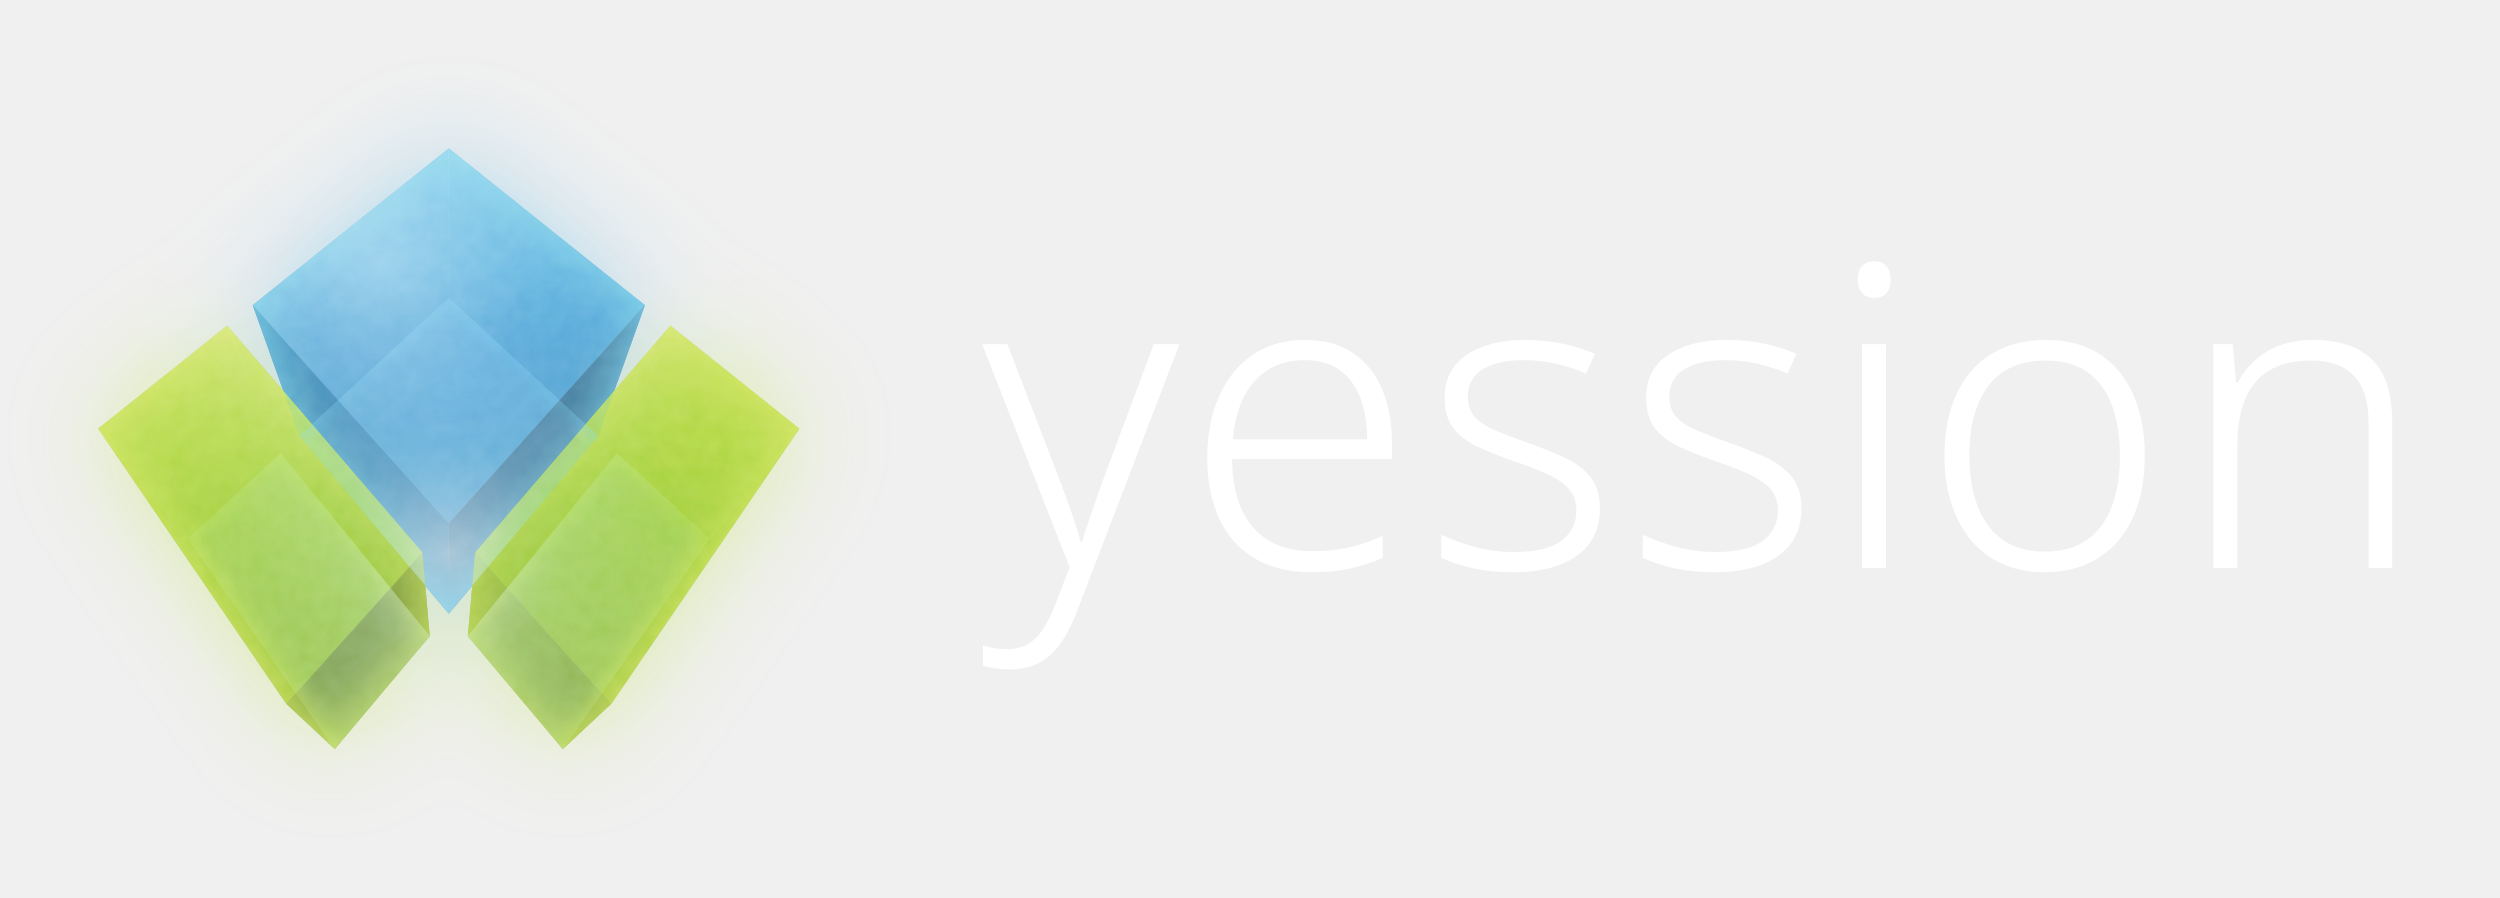
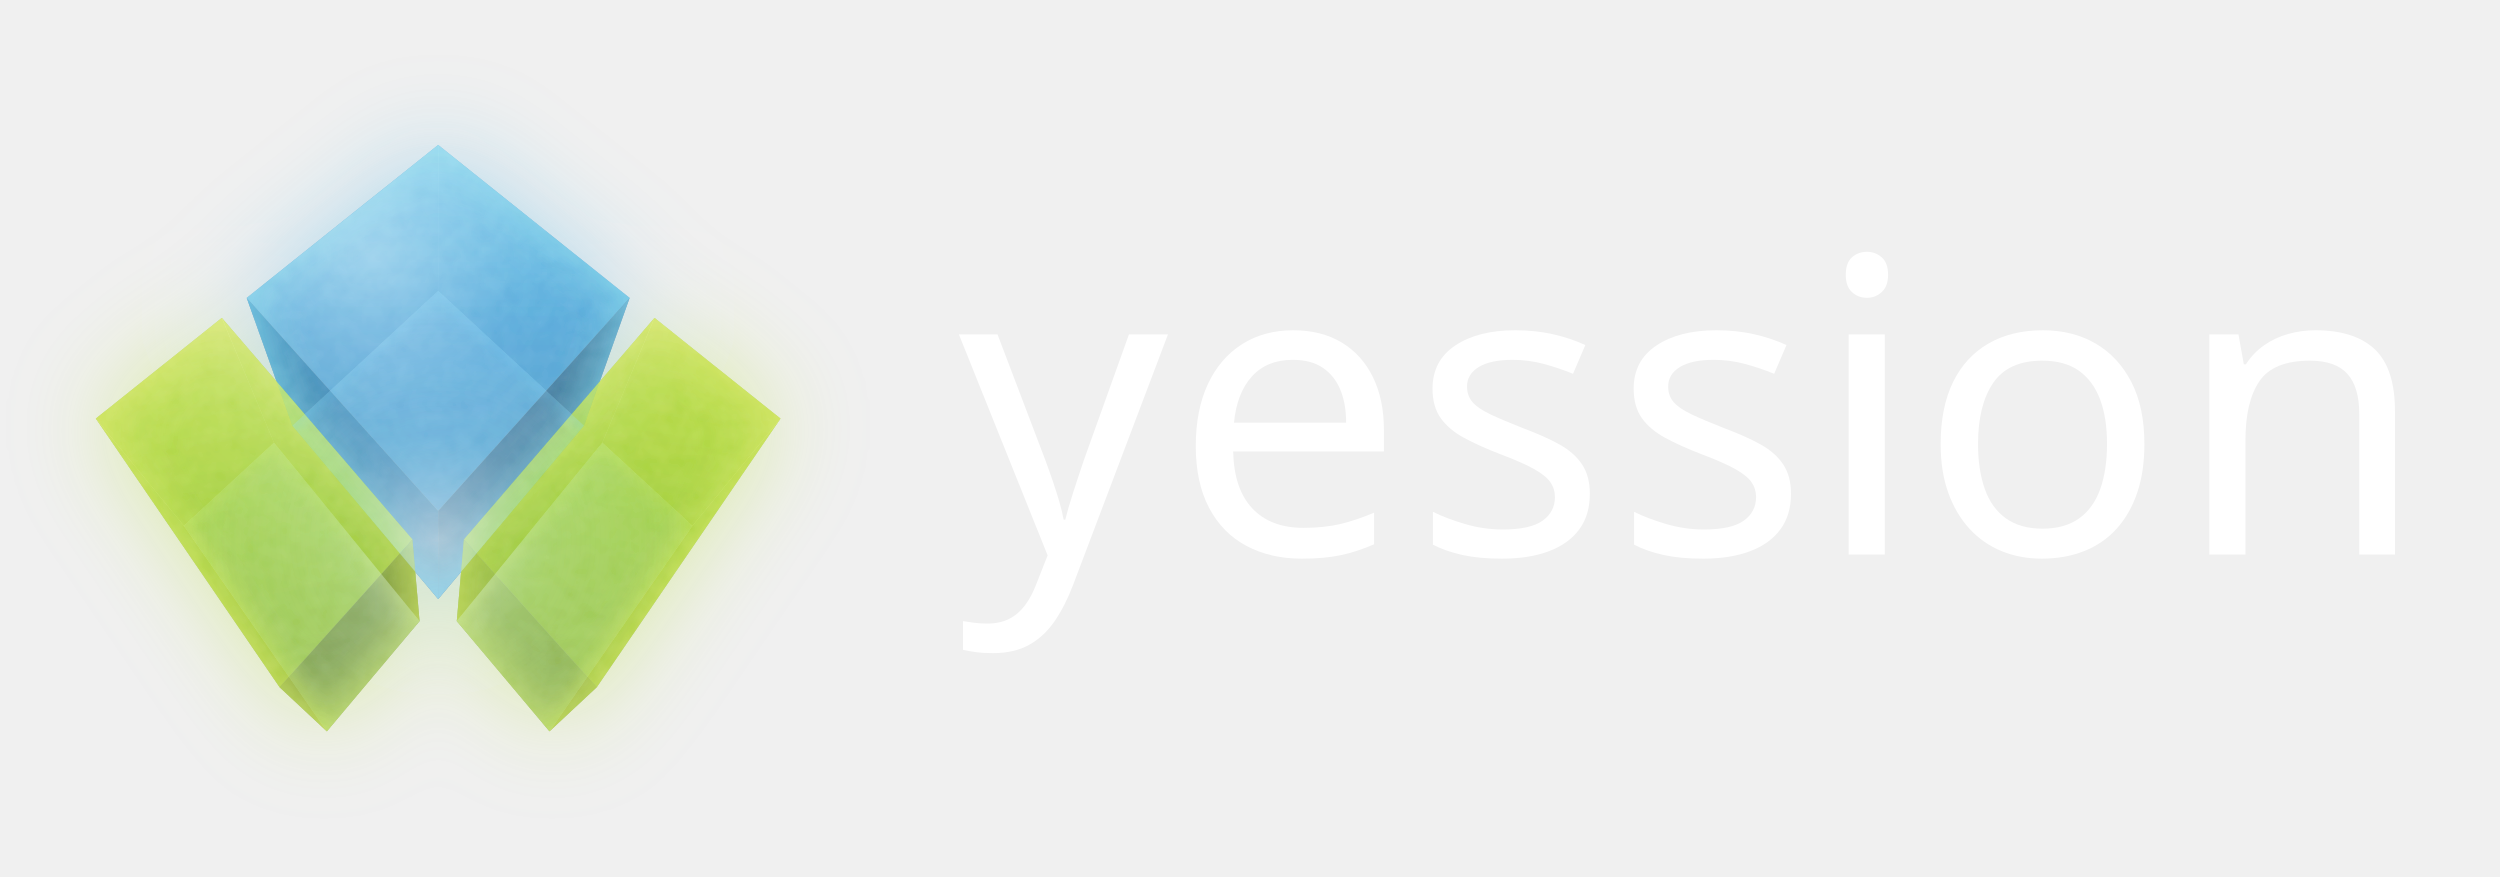
- <svg xmlns="http://www.w3.org/2000/svg" viewBox="0 0 178.26 64" role="img" aria-label="yession">
+ <svg xmlns="http://www.w3.org/2000/svg" viewBox="0 0 182.58 64" role="img" aria-label="yession">
  <g>
    <defs>
      <path id="lockup-p0" d="M32 37.31 L18.02 21.76 L32 10.59 L45.98 21.76 Z" />
      <path id="lockup-p1" d="M32 43.75 L21.35 31.09 L32 21.25 L42.65 31.09 Z" />
      <path id="lockup-p2" d="M32 43.75 L21.35 31.09 L18.02 21.76 L32 37.31 Z" />
      <path id="lockup-p3" d="M21.35 31.09 L32 21.25 L32 10.59 L18.02 21.76 Z" />
      <path id="lockup-p4" d="M32 21.25 L42.65 31.09 L45.98 21.76 L32 10.59 Z" />
      <path id="lockup-p5" d="M42.65 31.09 L32 43.75 L32 37.31 L45.98 21.76 Z" />
      <path id="lockup-p6" d="M30.12 39.4 L20.42 50.19 L7 30.57 L16.2 23.22 Z" />
      <path id="lockup-p7" d="M30.64 45.36 L23.87 53.41 L13.43 38.4 L20.01 32.33 Z" />
      <path id="lockup-p8" d="M30.64 45.36 L23.87 53.41 L20.42 50.19 L30.12 39.4 Z" />
      <path id="lockup-p9" d="M23.87 53.41 L13.43 38.4 L7 30.57 L20.42 50.19 Z" />
      <path id="lockup-p10" d="M13.43 38.4 L20.01 32.33 L16.2 23.22 L7 30.57 Z" />
      <path id="lockup-p11" d="M20.01 32.33 L30.64 45.36 L30.12 39.4 L16.2 23.22 Z" />
      <path id="lockup-p12" d="M47.8 23.22 L57 30.57 L43.58 50.19 L33.88 39.4 Z" />
      <path id="lockup-p13" d="M43.99 32.33 L50.57 38.4 L40.13 53.41 L33.36 45.36 Z" />
      <path id="lockup-p14" d="M43.99 32.33 L50.57 38.4 L57 30.57 L47.8 23.22 Z" />
      <path id="lockup-p15" d="M50.57 38.4 L40.13 53.41 L43.58 50.19 L57 30.57 Z" />
      <path id="lockup-p16" d="M40.13 53.41 L33.36 45.36 L33.88 39.4 L43.58 50.19 Z" />
      <path id="lockup-p17" d="M33.36 45.36 L43.99 32.33 L47.8 23.22 L33.88 39.4 Z" />
      <clipPath id="lockup-c0">
        <use href="#lockup-p0" />
        <use href="#lockup-p1" />
        <use href="#lockup-p2" />
        <use href="#lockup-p3" />
        <use href="#lockup-p4" />
        <use href="#lockup-p5" />
      </clipPath>
      <clipPath id="lockup-c1">
        <use href="#lockup-p6" />
        <use href="#lockup-p7" />
        <use href="#lockup-p8" />
        <use href="#lockup-p9" />
        <use href="#lockup-p10" />
        <use href="#lockup-p11" />
      </clipPath>
      <clipPath id="lockup-c2">
        <use href="#lockup-p12" />
        <use href="#lockup-p13" />
        <use href="#lockup-p14" />
        <use href="#lockup-p15" />
        <use href="#lockup-p16" />
        <use href="#lockup-p17" />
      </clipPath>
      <linearGradient id="lockup-f0" gradientUnits="userSpaceOnUse" x1="32" y1="10.59" x2="32" y2="37.31">
        <stop offset="0" stop-color="#6fd8ff" />
        <stop offset="0.5" stop-color="#1ba1e2" />
        <stop offset="1" stop-color="#1891cb" />
      </linearGradient>
      <linearGradient id="lockup-f1" x1="0" y1="0" x2="0" y2="1">
        <stop offset="0" stop-color="#126a95" />
        <stop offset="0.55" stop-color="#116289" />
        <stop offset="1" stop-color="#0f6ea3" />
      </linearGradient>
      <linearGradient id="lockup-f2" x1="0" y1="0" x2="0" y2="1">
        <stop offset="0" stop-color="#178ac2" />
        <stop offset="0.55" stop-color="#157fb2" />
        <stop offset="1" stop-color="#0f6ea3" />
      </linearGradient>
      <linearGradient id="lockup-f3" x1="0" y1="0" x2="0" y2="1">
        <stop offset="0" stop-color="#126a95" />
        <stop offset="0.55" stop-color="#116289" />
        <stop offset="1" stop-color="#0f6ea3" />
      </linearGradient>
      <linearGradient id="lockup-f4" x1="0" y1="0" x2="0" y2="1">
        <stop offset="0" stop-color="#126a95" />
        <stop offset="0.55" stop-color="#116289" />
        <stop offset="1" stop-color="#0f6ea3" />
      </linearGradient>
      <linearGradient id="lockup-f5" x1="0" y1="0" x2="0" y2="1">
        <stop offset="0" stop-color="#126a95" />
        <stop offset="0.55" stop-color="#116289" />
        <stop offset="1" stop-color="#0f6ea3" />
      </linearGradient>
      <linearGradient id="lockup-f6" gradientUnits="userSpaceOnUse" x1="16.2" y1="23.22" x2="20.42" y2="50.19">
        <stop offset="0" stop-color="#d8f54a" />
        <stop offset="0.5" stop-color="#a8dd00" />
        <stop offset="1" stop-color="#97c700" />
      </linearGradient>
      <linearGradient id="lockup-f7" x1="0" y1="0" x2="0" y2="1">
        <stop offset="0" stop-color="#6f9200" />
        <stop offset="0.55" stop-color="#668600" />
        <stop offset="1" stop-color="#6f9a00" />
      </linearGradient>
      <linearGradient id="lockup-f8" x1="0" y1="0" x2="0" y2="1">
        <stop offset="0" stop-color="#6f9200" />
        <stop offset="0.55" stop-color="#668600" />
        <stop offset="1" stop-color="#6f9a00" />
      </linearGradient>
      <linearGradient id="lockup-f9" x1="0" y1="0" x2="0" y2="1">
        <stop offset="0" stop-color="#90be00" />
        <stop offset="0.55" stop-color="#84af00" />
        <stop offset="1" stop-color="#6f9a00" />
      </linearGradient>
      <linearGradient id="lockup-f10" x1="0" y1="0" x2="0" y2="1">
        <stop offset="0" stop-color="#6f9200" />
        <stop offset="0.55" stop-color="#668600" />
        <stop offset="1" stop-color="#6f9a00" />
      </linearGradient>
      <linearGradient id="lockup-f11" x1="0" y1="0" x2="0" y2="1">
        <stop offset="0" stop-color="#6f9200" />
        <stop offset="0.55" stop-color="#668600" />
        <stop offset="1" stop-color="#6f9a00" />
      </linearGradient>
      <linearGradient id="lockup-f12" gradientUnits="userSpaceOnUse" x1="47.8" y1="23.22" x2="43.58" y2="50.19">
        <stop offset="0" stop-color="#d8f54a" />
        <stop offset="0.5" stop-color="#a8dd00" />
        <stop offset="1" stop-color="#97c700" />
      </linearGradient>
      <linearGradient id="lockup-f13" x1="0" y1="0" x2="0" y2="1">
        <stop offset="0" stop-color="#6f9200" />
        <stop offset="0.55" stop-color="#668600" />
        <stop offset="1" stop-color="#6f9a00" />
      </linearGradient>
      <linearGradient id="lockup-f14" x1="0" y1="0" x2="0" y2="1">
        <stop offset="0" stop-color="#6f9200" />
        <stop offset="0.55" stop-color="#668600" />
        <stop offset="1" stop-color="#6f9a00" />
      </linearGradient>
      <linearGradient id="lockup-f15" x1="0" y1="0" x2="0" y2="1">
        <stop offset="0" stop-color="#6f9200" />
        <stop offset="0.55" stop-color="#668600" />
        <stop offset="1" stop-color="#6f9a00" />
      </linearGradient>
      <linearGradient id="lockup-f16" x1="0" y1="0" x2="0" y2="1">
        <stop offset="0" stop-color="#90be00" />
        <stop offset="0.55" stop-color="#84af00" />
        <stop offset="1" stop-color="#6f9a00" />
      </linearGradient>
      <linearGradient id="lockup-f17" x1="0" y1="0" x2="0" y2="1">
        <stop offset="0" stop-color="#6f9200" />
        <stop offset="0.55" stop-color="#668600" />
        <stop offset="1" stop-color="#6f9a00" />
      </linearGradient>
      <filter id="lockup-rimg" filterUnits="userSpaceOnUse" x="-8" y="-8" width="80" height="80">
        <feFlood flood-color="#d8f54a" flood-opacity="1.00" result="f" />
        <feComposite in="f" in2="SourceAlpha" operator="out" result="o" />
        <feGaussianBlur in="o" stdDeviation="1.69" result="b" />
        <feComposite in="b" in2="SourceAlpha" operator="in" result="rim" />
        <feBlend in="rim" in2="SourceGraphic" mode="screen" />
      </filter>
      <filter id="lockup-rimb" filterUnits="userSpaceOnUse" x="-8" y="-8" width="80" height="80">
        <feFlood flood-color="#6fd8ff" flood-opacity="1.00" result="f" />
        <feComposite in="f" in2="SourceAlpha" operator="out" result="o" />
        <feGaussianBlur in="o" stdDeviation="1.69" result="b" />
        <feComposite in="b" in2="SourceAlpha" operator="in" result="rim" />
        <feBlend in="rim" in2="SourceGraphic" mode="screen" />
      </filter>
      <filter id="lockup-tb" filterUnits="userSpaceOnUse" x="0" y="0" width="64" height="64">
        <feTurbulence type="fractalNoise" baseFrequency="0.9" numOctaves="2" seed="7" result="t" />
        <feColorMatrix in="t" type="matrix" values="0.33 0.33 0.33 0 0 0.33 0.33 0.33 0 0 0.33 0.33 0.33 0 0 0 0 0 0 0.22" result="grey" />
        <feComposite in="grey" in2="SourceAlpha" operator="in" result="tf" />
        <feBlend in="tf" in2="SourceGraphic" mode="overlay" />
      </filter>
      <filter id="lockup-bl" filterUnits="userSpaceOnUse" x="-40" y="-40" width="144" height="144">
        <feGaussianBlur stdDeviation="3.6" />
      </filter>
      <filter id="lockup-hb" filterUnits="userSpaceOnUse" x="-40" y="-40" width="144" height="144">
        <feGaussianBlur stdDeviation="0.45" />
      </filter>
      <radialGradient id="lockup-sp" gradientUnits="userSpaceOnUse" cx="32" cy="39.4" r="26">
        <stop offset="0" stop-color="#fff" stop-opacity="0.5" />
        <stop offset="0.3" stop-color="#bfeaff" stop-opacity="0.20" />
        <stop offset="1" stop-color="#7fd0f5" stop-opacity="0" />
      </radialGradient>
      <radialGradient id="lockup-sh" gradientUnits="userSpaceOnUse" cx="27.28" cy="18.81" r="25.16">
        <stop offset="0" stop-color="#fff" stop-opacity="0.42" />
        <stop offset="0.45" stop-color="#fff" stop-opacity="0.12" />
        <stop offset="1" stop-color="#fff" stop-opacity="0" />
      </radialGradient>
      <clipPath id="lockup-tc0">
        <use href="#lockup-p0" />
      </clipPath>
      <clipPath id="lockup-tc6">
        <use href="#lockup-p6" />
      </clipPath>
      <clipPath id="lockup-tc12">
        <use href="#lockup-p12" />
      </clipPath>
    </defs>
    <g opacity="1">
      <g filter="url(#lockup-bl)" opacity="0.3">
        <use href="#lockup-p0" fill="#1ba1e2" />
        <use href="#lockup-p1" fill="#1ba1e2" />
        <use href="#lockup-p2" fill="#1ba1e2" />
        <use href="#lockup-p3" fill="#1ba1e2" />
        <use href="#lockup-p4" fill="#1ba1e2" />
        <use href="#lockup-p5" fill="#1ba1e2" />
        <g opacity="1">
          <use href="#lockup-p6" fill="#a8dd00" />
          <use href="#lockup-p7" fill="#a8dd00" />
          <use href="#lockup-p8" fill="#a8dd00" />
          <use href="#lockup-p9" fill="#a8dd00" />
          <use href="#lockup-p10" fill="#a8dd00" />
          <use href="#lockup-p11" fill="#a8dd00" />
          <use href="#lockup-p12" fill="#a8dd00" />
          <use href="#lockup-p13" fill="#a8dd00" />
          <use href="#lockup-p14" fill="#a8dd00" />
          <use href="#lockup-p15" fill="#a8dd00" />
          <use href="#lockup-p16" fill="#a8dd00" />
          <use href="#lockup-p17" fill="#a8dd00" />
        </g>
      </g>
    </g>
    <g opacity="1">
      <g opacity="0.45">
        <use href="#lockup-p1" fill="#0f6ea3" opacity="1" />
        <use href="#lockup-p3" fill="#0f6ea3" opacity="1" />
        <use href="#lockup-p4" fill="#0f6ea3" opacity="1" />
        <g opacity="1">
          <use href="#lockup-p7" fill="#6f9a00" opacity="1" />
          <use href="#lockup-p9" fill="#6f9a00" opacity="1" />
          <use href="#lockup-p10" fill="#6f9a00" opacity="1" />
          <use href="#lockup-p11" fill="#6f9a00" opacity="1" />
          <use href="#lockup-p13" fill="#6f9a00" opacity="1" />
          <use href="#lockup-p14" fill="#6f9a00" opacity="1" />
          <use href="#lockup-p15" fill="#6f9a00" opacity="1" />
          <use href="#lockup-p17" fill="#6f9a00" opacity="1" />
        </g>
      </g>
    </g>
    <g filter="url(#lockup-tb)">
      <g filter="url(#lockup-rimb)" opacity="0.6">
        <use href="#lockup-p0" fill="url(#lockup-f0)" opacity="1" />
        <use href="#lockup-p2" fill="url(#lockup-f2)" opacity="1" />
        <use href="#lockup-p5" fill="url(#lockup-f5)" opacity="1" />
      </g>
      <g opacity="1">
        <g filter="url(#lockup-rimg)" opacity="0.6">
          <use href="#lockup-p6" fill="url(#lockup-f6)" opacity="1" />
          <use href="#lockup-p8" fill="url(#lockup-f8)" opacity="1" />
        </g>
        <g filter="url(#lockup-rimg)" opacity="0.6">
          <use href="#lockup-p12" fill="url(#lockup-f12)" opacity="1" />
          <use href="#lockup-p16" fill="url(#lockup-f16)" opacity="1" />
        </g>
      </g>
    </g>
    <g opacity="1">
      <g clip-path="url(#lockup-c0)" filter="url(#lockup-hb)" opacity="0.3">
        <path stroke="#6fd8ff" stroke-width="0.6" fill="none" stroke-linecap="round" d="M21.35 31.09 L32 21.25" opacity="1" />
        <path stroke="#6fd8ff" stroke-width="0.6" fill="none" stroke-linecap="round" d="M32 21.25 L42.65 31.09" opacity="1" />
        <path stroke="#6fd8ff" stroke-width="0.6" fill="none" stroke-linecap="round" d="M32 21.25 L32 10.59" opacity="1" />
      </g>
      <g opacity="1">
        <g clip-path="url(#lockup-c1)" filter="url(#lockup-hb)" opacity="0.3">
          <path stroke="#d8f54a" stroke-width="0.6" fill="none" stroke-linecap="round" d="M23.87 53.41 L13.43 38.4" opacity="1" />
          <path stroke="#d8f54a" stroke-width="0.6" fill="none" stroke-linecap="round" d="M13.43 38.4 L20.01 32.33" opacity="1" />
          <path stroke="#d8f54a" stroke-width="0.6" fill="none" stroke-linecap="round" d="M13.43 38.4 L7 30.57" opacity="1" />
          <path stroke="#d8f54a" stroke-width="0.6" fill="none" stroke-linecap="round" d="M20.01 32.33 L30.64 45.36" opacity="1" />
          <path stroke="#d8f54a" stroke-width="0.6" fill="none" stroke-linecap="round" d="M20.01 32.33 L16.2 23.22" opacity="1" />
        </g>
        <g clip-path="url(#lockup-c2)" filter="url(#lockup-hb)" opacity="0.3">
          <path stroke="#d8f54a" stroke-width="0.6" fill="none" stroke-linecap="round" d="M43.99 32.33 L50.57 38.4" opacity="1" />
          <path stroke="#d8f54a" stroke-width="0.6" fill="none" stroke-linecap="round" d="M43.99 32.33 L47.8 23.22" opacity="1" />
          <path stroke="#d8f54a" stroke-width="0.6" fill="none" stroke-linecap="round" d="M50.57 38.4 L40.13 53.41" opacity="1" />
          <path stroke="#d8f54a" stroke-width="0.6" fill="none" stroke-linecap="round" d="M50.57 38.4 L57 30.57" opacity="1" />
          <path stroke="#d8f54a" stroke-width="0.6" fill="none" stroke-linecap="round" d="M33.36 45.36 L43.99 32.33" opacity="1" />
        </g>
      </g>
    </g>
    <g opacity="1">
      <g opacity="1">
        <g clip-path="url(#lockup-c1)" opacity="0.2">
          <use href="#lockup-p2" fill="#6fd8ff" opacity="1" />
          <use href="#lockup-p5" fill="#6fd8ff" opacity="1" />
        </g>
        <g clip-path="url(#lockup-c2)" opacity="0.2">
          <use href="#lockup-p2" fill="#6fd8ff" opacity="1" />
          <use href="#lockup-p5" fill="#6fd8ff" opacity="1" />
        </g>
      </g>
    </g>
    <g opacity="1">
      <g clip-path="url(#lockup-c0)">
        <rect width="64" height="64" fill="url(#lockup-sp)" />
      </g>
      <g opacity="1">
        <g clip-path="url(#lockup-c1)">
          <rect width="64" height="64" fill="url(#lockup-sp)" />
        </g>
        <g clip-path="url(#lockup-c2)">
          <rect width="64" height="64" fill="url(#lockup-sp)" />
        </g>
      </g>
    </g>
    <g clip-path="url(#lockup-tc0)">
      <rect width="64" height="64" fill="url(#lockup-sh)" />
    </g>
    <g opacity="1">
      <g clip-path="url(#lockup-tc6)">
        <rect width="64" height="64" fill="url(#lockup-sh)" />
      </g>
    </g>
    <g opacity="1">
      <g clip-path="url(#lockup-tc12)">
        <rect width="64" height="64" fill="url(#lockup-sh)" />
      </g>
    </g>
  </g>
  <g id="lockup-word">
-     <path transform="translate(70 40.5) scale(0.03 -0.03)" fill="#ffffff" d="M1 532H61L188 202Q199 172 208 147Q217 122 224 100.5Q231 79 235 61H238Q245 85 257.5 121Q270 157 285 200L409 532H470L230 -94Q213 -141 191 -174Q169 -207 139 -224Q109 -241 66 -241Q47 -241 31.5 -238.5Q16 -236 3 -232V-184Q15 -188 29 -190.5Q43 -193 59 -193Q88 -193 108.5 -181.5Q129 -170 145 -146.5Q161 -123 175 -87L209 2Z" />
-     <path transform="translate(84.37 40.5) scale(0.03 -0.03)" fill="#ffffff" d="M290 542Q358 542 404 510.5Q450 479 473 424Q496 369 496 298V259H116Q117 153 166 96.5Q215 40 307 40Q356 40 393 48.5Q430 57 474 76V24Q435 7 395.5 -1.5Q356 -10 305 -10Q225 -10 169.5 23Q114 56 85.5 117.5Q57 179 57 262Q57 343 84.5 406.5Q112 470 164 506Q216 542 290 542ZM289 494Q216 494 171 445.5Q126 397 118 306H437Q437 362 421 404Q405 446 372.5 470Q340 494 289 494Z" />
-     <path transform="translate(101.39 40.5) scale(0.03 -0.03)" fill="#ffffff" d="M423 141Q423 93 399 59.5Q375 26 329 8Q283 -10 217 -10Q161 -10 118.5 0Q76 10 46 24V79Q82 62 126.5 50Q171 38 218 38Q297 38 332 65Q367 92 367 137Q367 167 350.5 186.5Q334 206 301.5 221.5Q269 237 221 253Q172 270 134 287.5Q96 305 75 332Q54 359 54 406Q54 471 106 506.5Q158 542 245 542Q293 542 335 533Q377 524 411 509L390 462Q359 476 320.5 485Q282 494 242 494Q179 494 144 472Q109 450 109 408Q109 377 126 358.5Q143 340 175.5 326.5Q208 313 253 297Q301 280 339.5 262Q378 244 400.5 216Q423 188 423 141Z" />
-     <path transform="translate(115.76 40.5) scale(0.03 -0.03)" fill="#ffffff" d="M423 141Q423 93 399 59.5Q375 26 329 8Q283 -10 217 -10Q161 -10 118.5 0Q76 10 46 24V79Q82 62 126.5 50Q171 38 218 38Q297 38 332 65Q367 92 367 137Q367 167 350.5 186.5Q334 206 301.5 221.5Q269 237 221 253Q172 270 134 287.5Q96 305 75 332Q54 359 54 406Q54 471 106 506.5Q158 542 245 542Q293 542 335 533Q377 524 411 509L390 462Q359 476 320.5 485Q282 494 242 494Q179 494 144 472Q109 450 109 408Q109 377 126 358.5Q143 340 175.5 326.5Q208 313 253 297Q301 280 339.5 262Q378 244 400.5 216Q423 188 423 141Z" />
-     <path transform="translate(130.13 40.5) scale(0.03 -0.03)" fill="#ffffff" d="M145 532V0H88V532ZM117 729Q136 729 146 717.5Q156 706 156 686Q156 665 146 653.5Q136 642 117 642Q98 642 88 653.5Q78 665 78 686Q78 706 88 717.5Q98 729 117 729Z" />
-     <path transform="translate(136.94 40.5) scale(0.03 -0.03)" fill="#ffffff" d="M533 267Q533 204 517.5 153.5Q502 103 471.5 66.5Q441 30 396.5 10Q352 -10 294 -10Q239 -10 195 9.5Q151 29 120.5 65.5Q90 102 73.5 153Q57 204 57 267Q57 353 86 414.5Q115 476 169 509Q223 542 298 542Q375 542 427 507.5Q479 473 506 411.5Q533 350 533 267ZM116 267Q116 199 135.5 147.5Q155 96 194.5 67.5Q234 39 295 39Q357 39 396.5 67.5Q436 96 455 147.5Q474 199 474 267Q474 333 456 384Q438 435 399 464Q360 493 297 493Q207 493 161.5 433Q116 373 116 267Z" />
-     <path transform="translate(155.18 40.5) scale(0.03 -0.03)" fill="#ffffff" d="M326 542Q417 542 465 495.5Q513 449 513 348V0H457V344Q457 421 422 457Q387 493 320 493Q232 493 188.5 442Q145 391 145 290V0H88V532H134L142 440H146Q161 470 186 493Q211 516 246 529Q281 542 326 542Z" />
+     <path transform="translate(70 40.5) scale(0.03 -0.03)" fill="#ffffff" d="M1 536H95L211 231Q221 204 229.5 179Q238 154 245 130.5Q252 107 256 85H260Q266 110 279 150.5Q292 191 306 232L415 536H510L279 -74Q260 -124 234.5 -161.5Q209 -199 172.5 -219.5Q136 -240 84 -240Q60 -240 42 -237.5Q24 -235 11 -232V-162Q22 -164 37.5 -166Q53 -168 70 -168Q101 -168 123.5 -156.5Q146 -145 162 -123.5Q178 -102 189 -73L217 -2Z" />
+     <path transform="translate(85.68 40.5) scale(0.03 -0.03)" fill="#ffffff" d="M292 546Q361 546 410.5 516Q460 486 486.5 431.5Q513 377 513 304V251H146Q148 160 192.5 112.5Q237 65 317 65Q368 65 407.5 74.5Q447 84 489 102V25Q448 7 408 -1.5Q368 -10 313 -10Q237 -10 178.5 21Q120 52 87.5 113.5Q55 175 55 264Q55 352 84.5 415Q114 478 167.5 512Q221 546 292 546ZM291 474Q228 474 191.5 433.5Q155 393 148 321H421Q421 367 407 401Q393 435 364.5 454.5Q336 474 291 474Z" />
+     <path transform="translate(103.09 40.5) scale(0.03 -0.03)" fill="#ffffff" d="M434 148Q434 96 408 61Q382 26 334 8Q286 -10 220 -10Q164 -10 123.5 -1Q83 8 52 24V104Q84 88 129.5 74.5Q175 61 222 61Q289 61 319 82.5Q349 104 349 140Q349 160 338 176Q327 192 298.5 208Q270 224 217 244Q165 264 128 284Q91 304 71 332Q51 360 51 404Q51 472 106.5 509Q162 546 252 546Q301 546 343.5 536.5Q386 527 423 510L393 440Q359 454 322 464Q285 474 246 474Q192 474 163.5 456.5Q135 439 135 409Q135 387 148 371.5Q161 356 191.5 341.5Q222 327 273 307Q324 288 360 268Q396 248 415 219.5Q434 191 434 148Z" />
+     <path transform="translate(117.78 40.5) scale(0.03 -0.03)" fill="#ffffff" d="M434 148Q434 96 408 61Q382 26 334 8Q286 -10 220 -10Q164 -10 123.5 -1Q83 8 52 24V104Q84 88 129.5 74.5Q175 61 222 61Q289 61 319 82.5Q349 104 349 140Q349 160 338 176Q327 192 298.5 208Q270 224 217 244Q165 264 128 284Q91 304 71 332Q51 360 51 404Q51 472 106.5 509Q162 546 252 546Q301 546 343.5 536.5Q386 527 423 510L393 440Q359 454 322 464Q285 474 246 474Q192 474 163.5 456.5Q135 439 135 409Q135 387 148 371.5Q161 356 191.5 341.5Q222 327 273 307Q324 288 360 268Q396 248 415 219.5Q434 191 434 148Z" />
+     <path transform="translate(132.46 40.5) scale(0.03 -0.03)" fill="#ffffff" d="M173 536V0H85V536ZM130 737Q150 737 165.5 723.5Q181 710 181 681Q181 653 165.5 639Q150 625 130 625Q108 625 93 639Q78 653 78 681Q78 710 93 723.5Q108 737 130 737Z" />
+     <path transform="translate(140.08 40.5) scale(0.03 -0.03)" fill="#ffffff" d="M551 269Q551 202 533.5 150.5Q516 99 483.5 63Q451 27 404.5 8.5Q358 -10 301 -10Q248 -10 203 8.5Q158 27 125 63Q92 99 73.5 150.5Q55 202 55 269Q55 358 85 419.5Q115 481 171 513.5Q227 546 304 546Q377 546 432.5 513.5Q488 481 519.5 419.5Q551 358 551 269ZM146 269Q146 206 162.5 159.5Q179 113 214 88Q249 63 303 63Q357 63 392 88Q427 113 443.5 159.5Q460 206 460 269Q460 333 443 378Q426 423 391.5 447.5Q357 472 302 472Q220 472 183 418Q146 364 146 269Z" />
+     <path transform="translate(158.8 40.5) scale(0.03 -0.03)" fill="#ffffff" d="M343 546Q439 546 488 499.5Q537 453 537 349V0H450V343Q450 408 421 440Q392 472 330 472Q241 472 207 422Q173 372 173 278V0H85V536H156L169 463H174Q192 491 218.5 509.5Q245 528 277 537Q309 546 343 546Z" />
  </g>
</svg>
